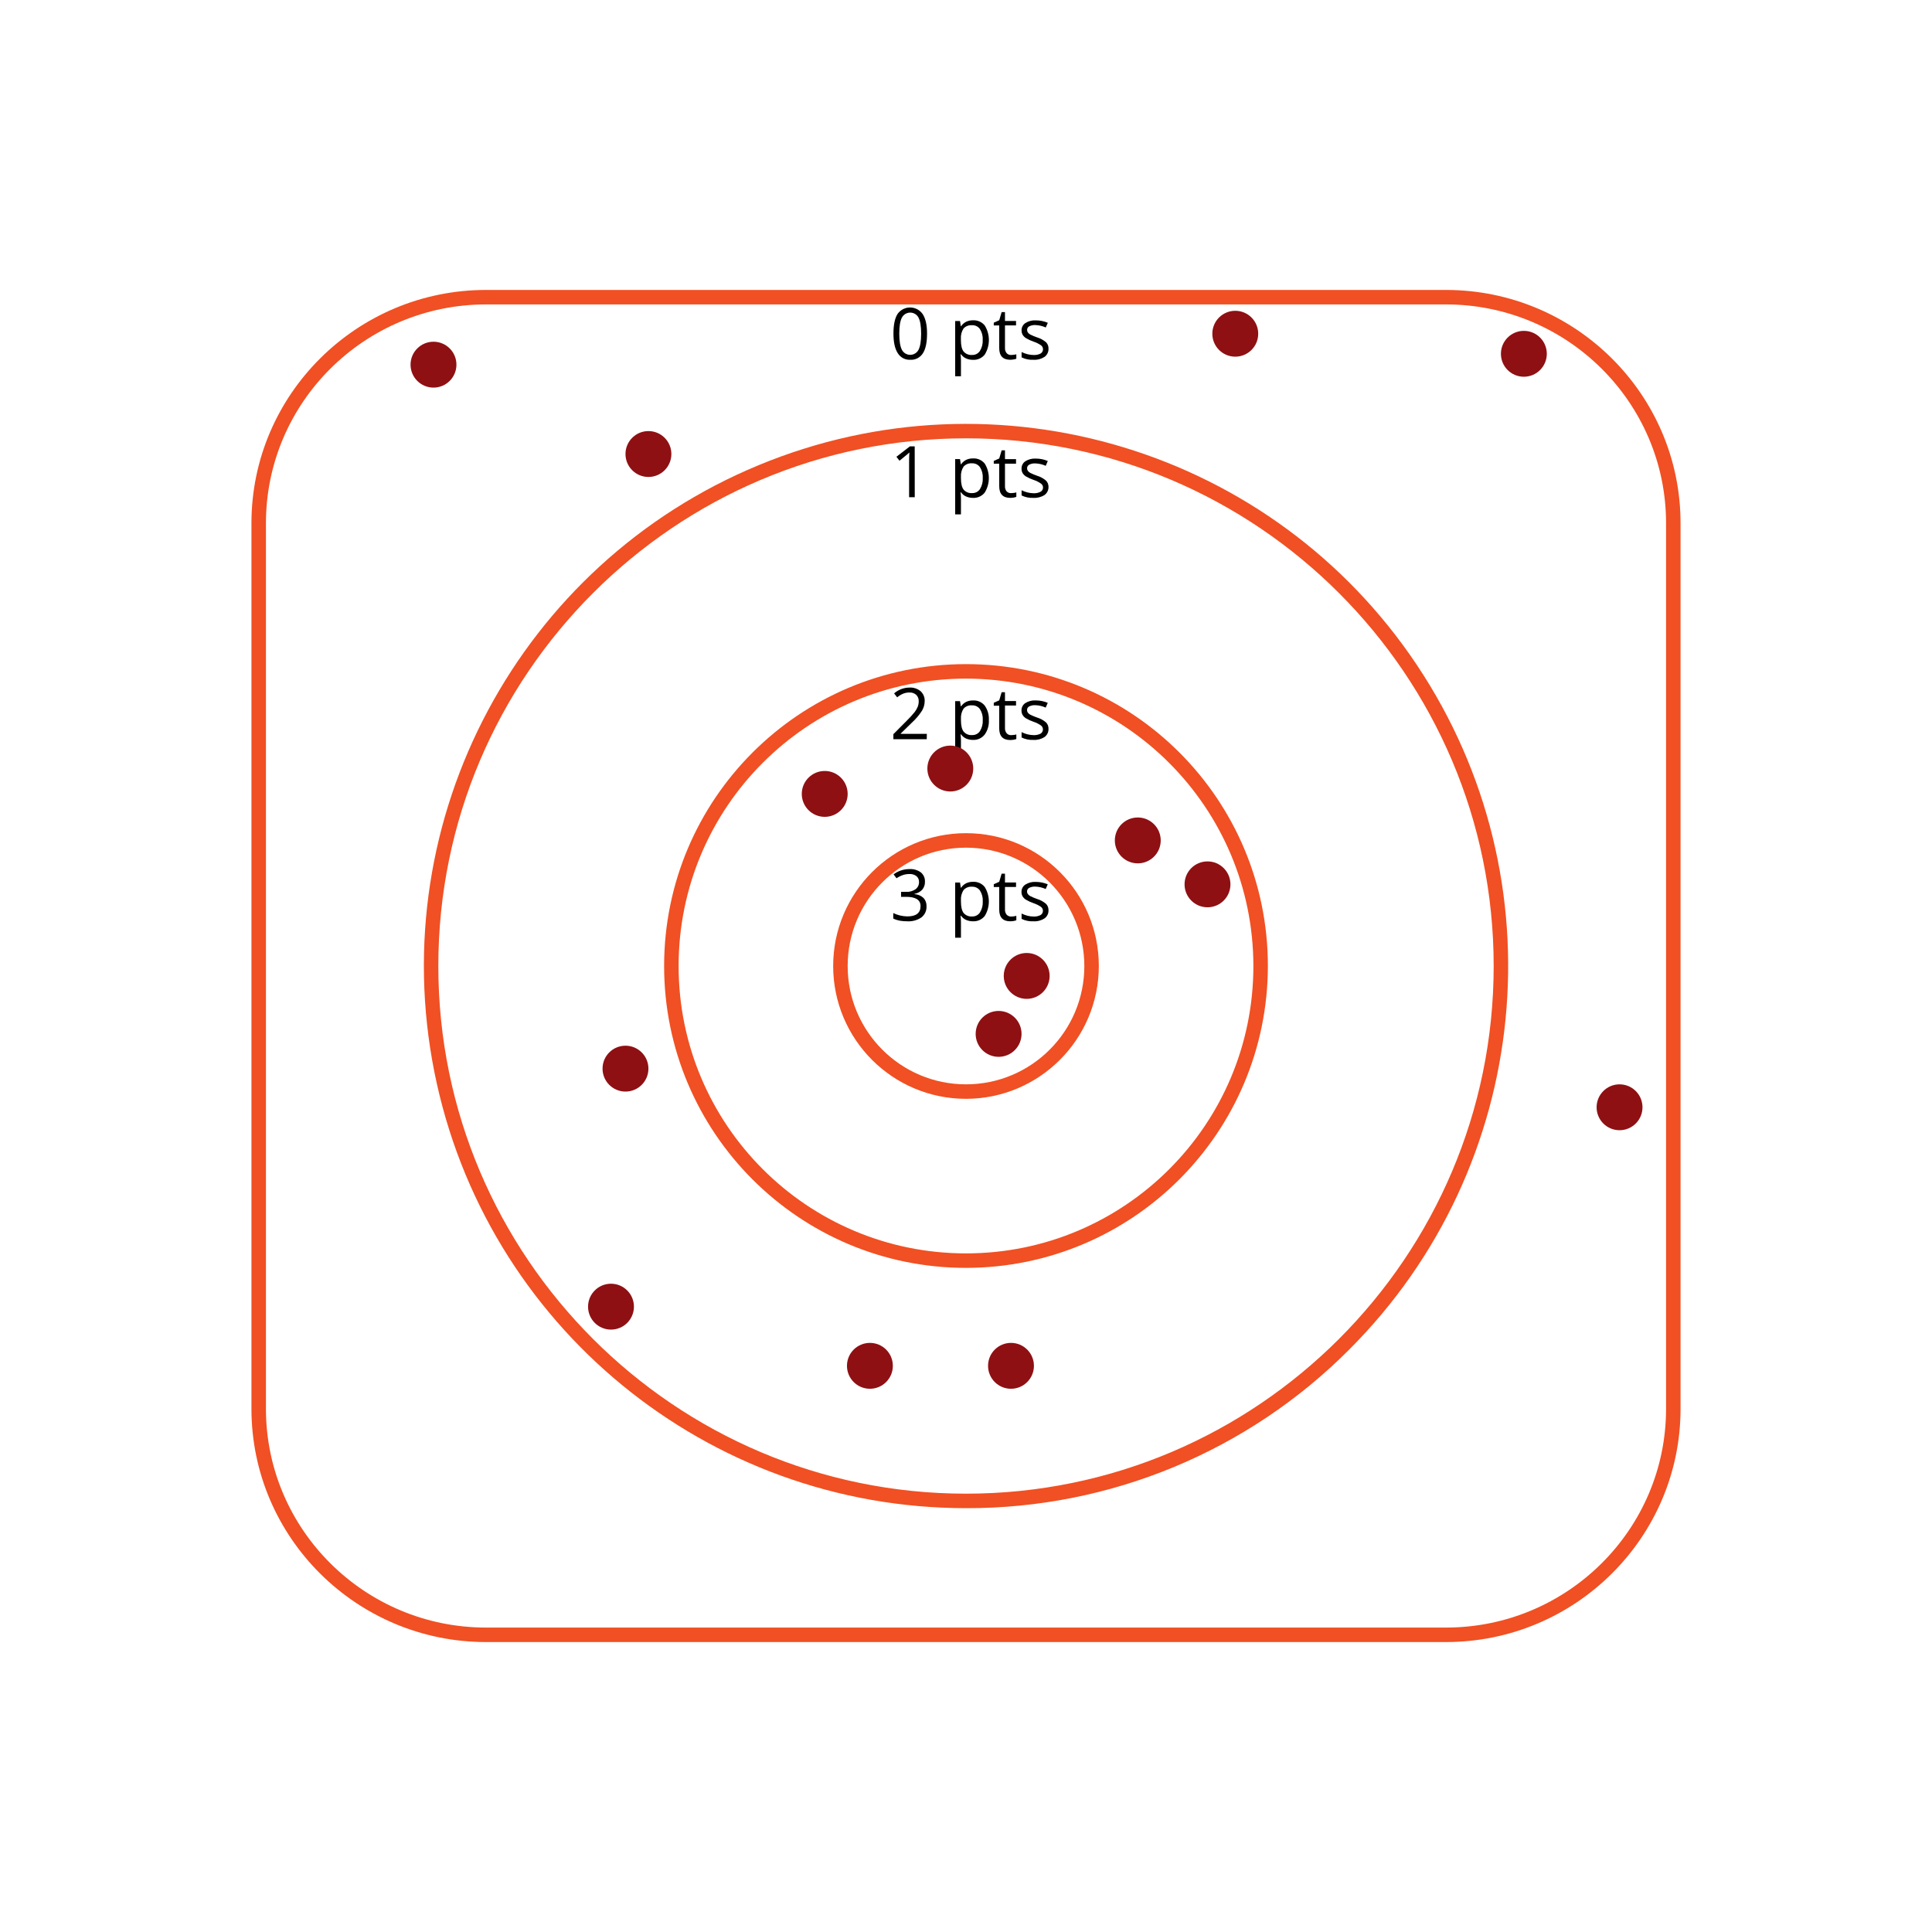
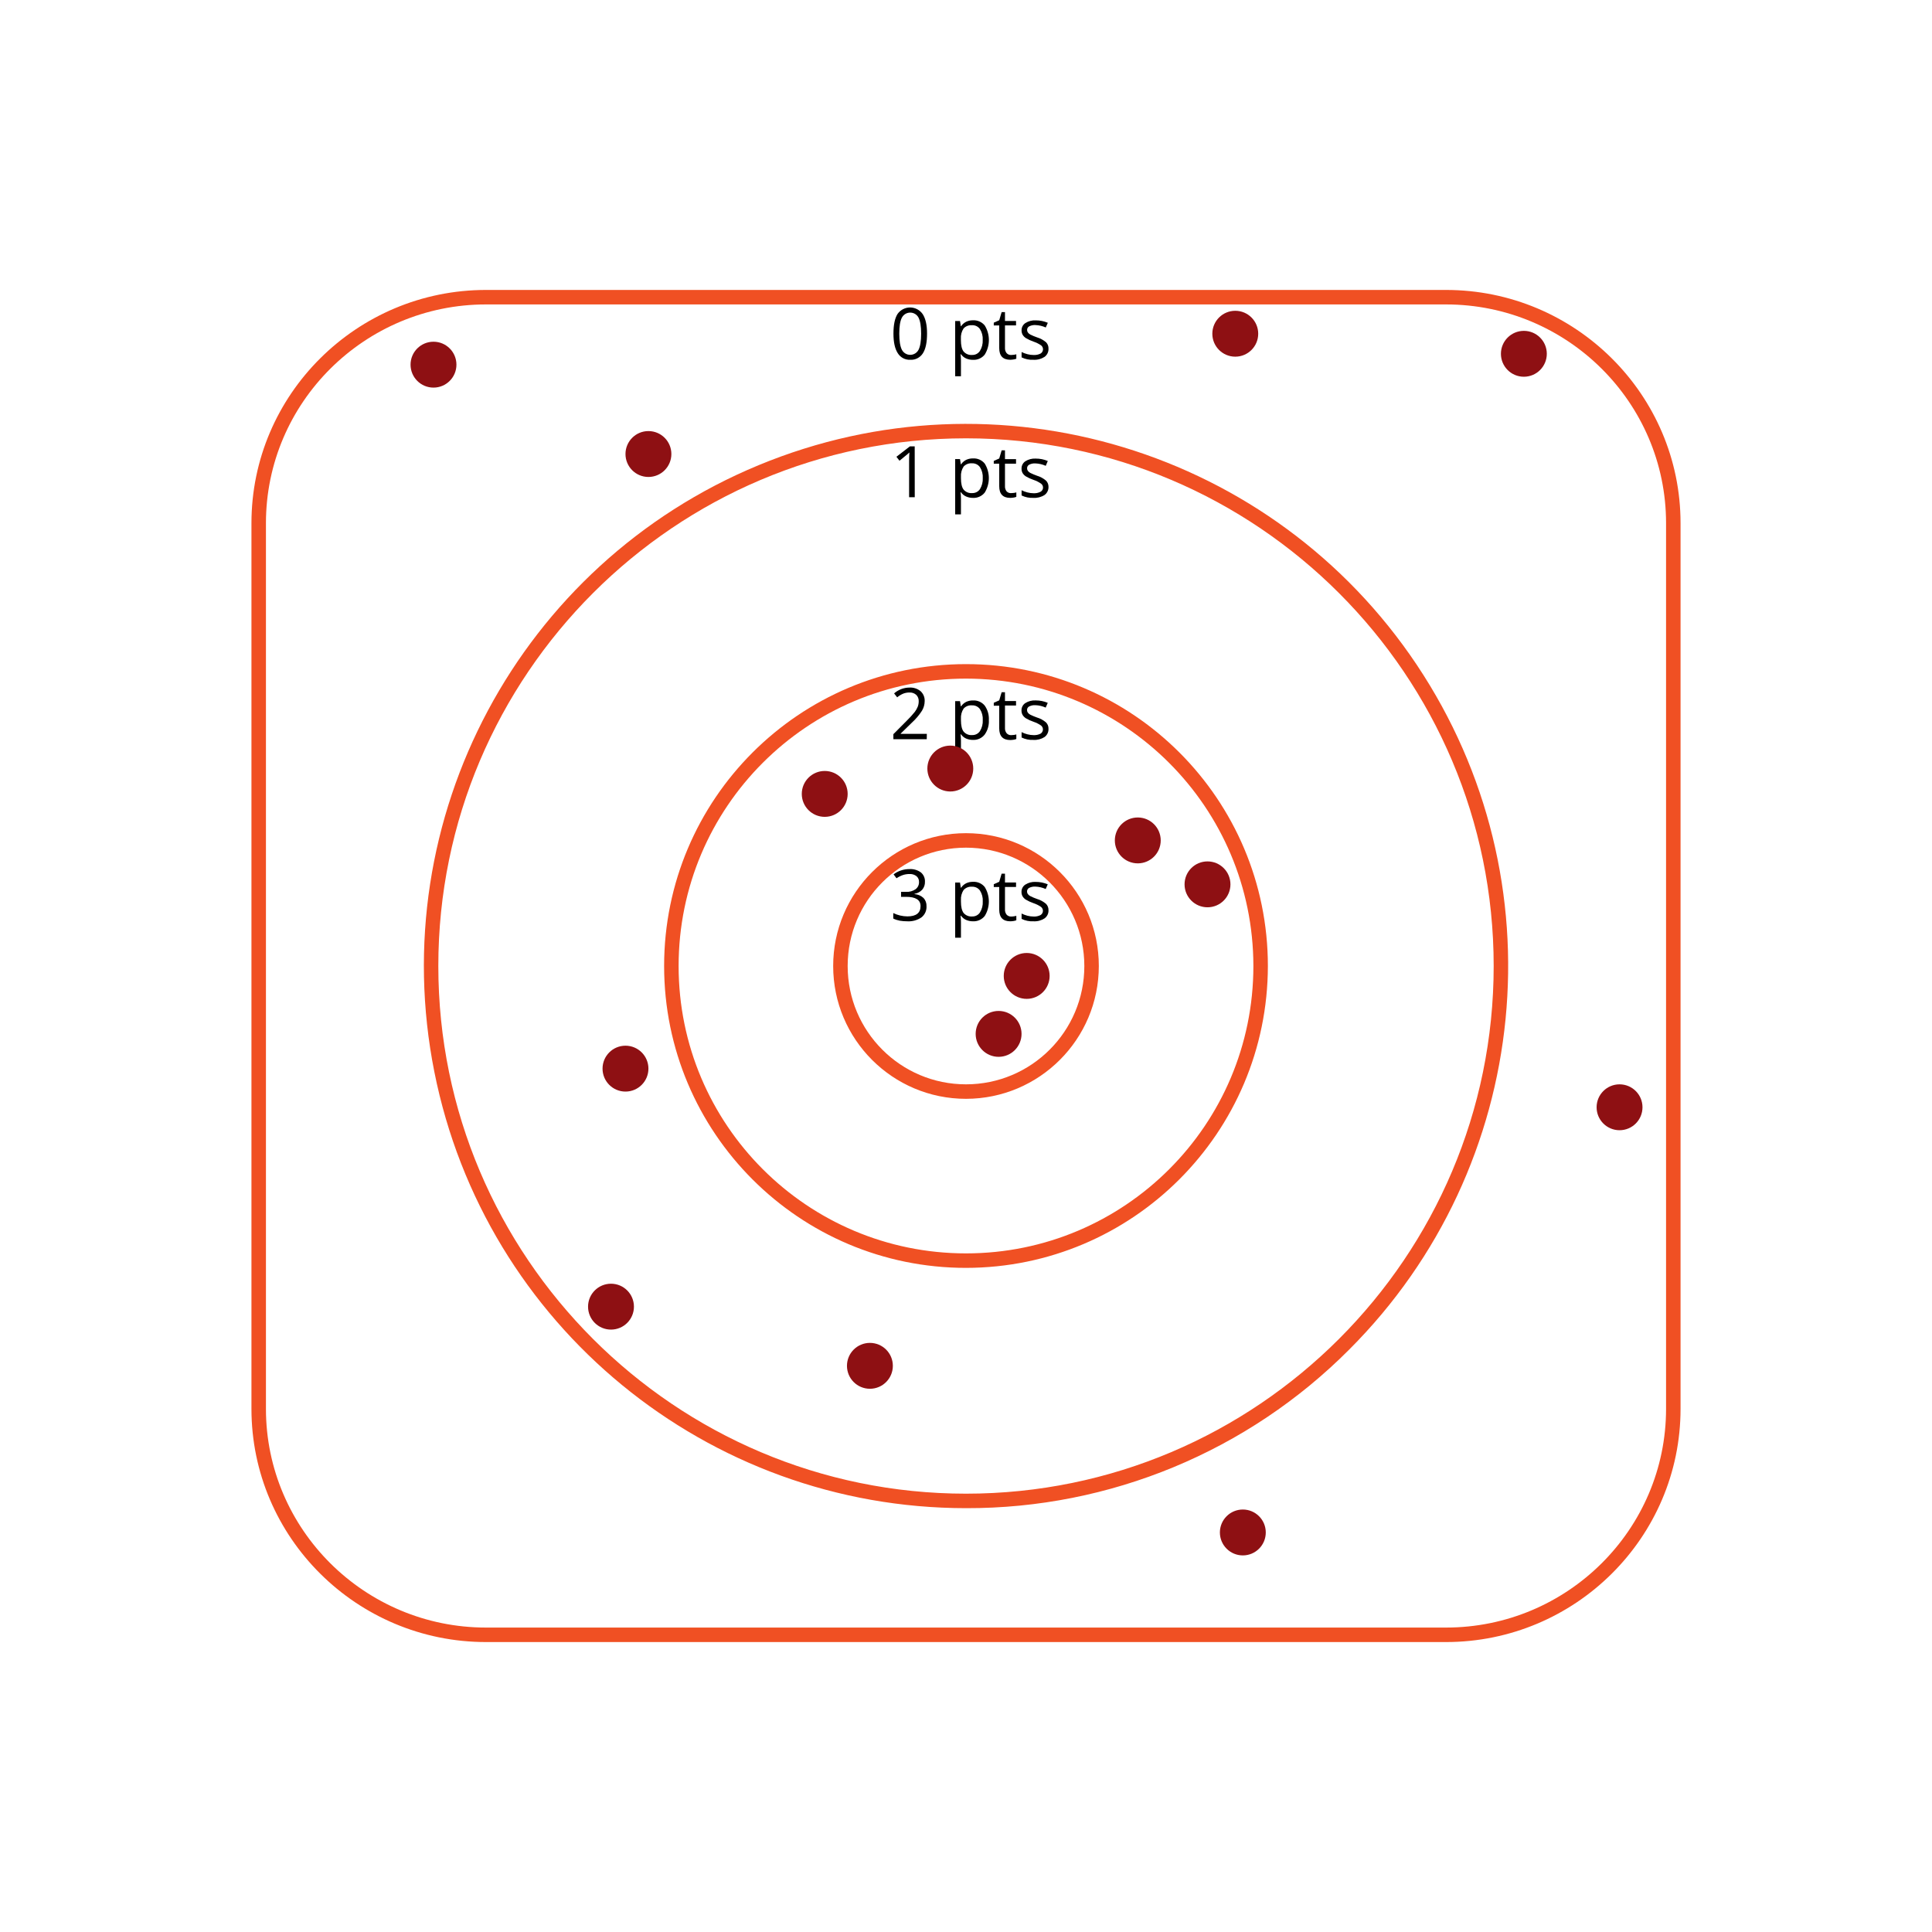
- <svg xmlns="http://www.w3.org/2000/svg" id="Layer_2" data-name="Layer 2" viewBox="0 0 800 800">
+ <svg xmlns="http://www.w3.org/2000/svg" width="800" height="800">
  <defs>
    <style>.cls-1{fill:#f05023;}.cls-2{fill:#8e1013;}</style>
  </defs>
-   <path d="M383.87,138.14c0,3.64-.57,6.35-1.72,8.15a5.82,5.82,0,0,1-5.26,2.69,5.74,5.74,0,0,1-5.16-2.76q-1.77-2.76-1.77-8.08,0-5.49,1.71-8.16a6.35,6.35,0,0,1,10.42.12Q383.88,132.88,383.87,138.14Zm-11.5,0q0,4.59,1.08,6.69a3.88,3.88,0,0,0,6.9,0c.72-1.42,1.07-3.64,1.07-6.66s-.35-5.23-1.07-6.64a3.89,3.89,0,0,0-6.9,0Q372.37,133.56,372.37,138.14Z" />
-   <path d="M402.86,149a6.82,6.82,0,0,1-2.81-.57,5.31,5.31,0,0,1-2.14-1.75h-.17a20.18,20.18,0,0,1,.17,2.62v6.49h-2.39V132.92h2l.33,2.16h.11a5.49,5.49,0,0,1,2.15-1.87,6.4,6.4,0,0,1,2.8-.58,5.87,5.87,0,0,1,4.85,2.14,11.46,11.46,0,0,1,0,12.06A5.86,5.86,0,0,1,402.86,149Zm-.34-14.32A4.25,4.25,0,0,0,399,136a6.88,6.88,0,0,0-1.11,4.26v.53c0,2.22.37,3.8,1.11,4.76a4.23,4.23,0,0,0,3.56,1.43,3.68,3.68,0,0,0,3.2-1.66,7.85,7.85,0,0,0,1.16-4.56,7.54,7.54,0,0,0-1.16-4.52A3.79,3.79,0,0,0,402.52,134.66Z" />
-   <path d="M418.68,147a8,8,0,0,0,1.22-.1,9.53,9.53,0,0,0,.94-.19v1.83a4.55,4.55,0,0,1-1.15.3,7.76,7.76,0,0,1-1.36.13q-4.57,0-4.57-4.82v-9.39H411.5v-1.15l2.26-1,1-3.37h1.38v3.66h4.58v1.85h-4.58v9.29a3.18,3.18,0,0,0,.68,2.18A2.36,2.36,0,0,0,418.68,147Z" />
-   <path d="M434.16,144.39a4,4,0,0,1-1.64,3.39,7.69,7.69,0,0,1-4.61,1.2,9.91,9.91,0,0,1-4.89-1v-2.21a12,12,0,0,0,2.44.9A9.82,9.82,0,0,0,428,147a5.67,5.67,0,0,0,2.88-.6,2.06,2.06,0,0,0,.21-3.4,12.57,12.57,0,0,0-3.12-1.54,17.15,17.15,0,0,1-3.13-1.44,4.32,4.32,0,0,1-1.38-1.38,3.66,3.66,0,0,1-.45-1.86,3.51,3.51,0,0,1,1.57-3,7.25,7.25,0,0,1,4.3-1.12,12.6,12.6,0,0,1,5,1l-.85,1.94a11.48,11.48,0,0,0-4.3-1,5,5,0,0,0-2.56.53,1.66,1.66,0,0,0-.87,1.47,1.78,1.78,0,0,0,.33,1.08,3.1,3.1,0,0,0,1,.85,22,22,0,0,0,2.76,1.16,10.39,10.39,0,0,1,3.79,2.06A3.62,3.62,0,0,1,434.16,144.39Z" />
-   <path d="M378.78,205.88h-2.34v-15q0-1.87.12-3.54c-.2.2-.43.41-.68.63s-1.39,1.16-3.42,2.81l-1.27-1.64,5.57-4.3h2Z" />
-   <path d="M402.86,206.16a6.82,6.82,0,0,1-2.81-.57,5.28,5.28,0,0,1-2.14-1.74h-.17a20.18,20.18,0,0,1,.17,2.62V213h-2.39V190.1h2l.33,2.16h.11a5.65,5.65,0,0,1,2.15-1.87,6.54,6.54,0,0,1,2.8-.57,5.85,5.85,0,0,1,4.85,2.14,11.44,11.44,0,0,1,0,12A5.83,5.83,0,0,1,402.86,206.16Zm-.34-14.31a4.25,4.25,0,0,0-3.5,1.33,6.92,6.92,0,0,0-1.11,4.26V198c0,2.21.37,3.8,1.11,4.75a4.2,4.2,0,0,0,3.56,1.43,3.7,3.7,0,0,0,3.2-1.65,7.87,7.87,0,0,0,1.16-4.56,7.58,7.58,0,0,0-1.16-4.53A3.81,3.81,0,0,0,402.52,191.85Z" />
-   <path d="M418.68,204.19a8,8,0,0,0,1.22-.09,7.05,7.05,0,0,0,.94-.2v1.83a4.11,4.11,0,0,1-1.15.31,8.75,8.75,0,0,1-1.36.12c-3.05,0-4.57-1.6-4.57-4.82V192H411.5v-1.15l2.26-1,1-3.37h1.38v3.65h4.58V192h-4.58v9.28a3.21,3.21,0,0,0,.68,2.19A2.35,2.35,0,0,0,418.68,204.19Z" />
-   <path d="M434.16,201.57a4,4,0,0,1-1.64,3.4,7.76,7.76,0,0,1-4.61,1.19,10,10,0,0,1-4.89-1V203a11.47,11.47,0,0,0,2.44.91,10.25,10.25,0,0,0,2.51.33,5.67,5.67,0,0,0,2.88-.6,2,2,0,0,0,.21-3.39,12.51,12.51,0,0,0-3.12-1.55,17.28,17.28,0,0,1-3.13-1.43,4.34,4.34,0,0,1-1.38-1.39A3.65,3.65,0,0,1,423,194a3.54,3.54,0,0,1,1.57-3,7.32,7.32,0,0,1,4.3-1.11,12.59,12.59,0,0,1,5,1l-.85,2a11.29,11.29,0,0,0-4.3-1,4.89,4.89,0,0,0-2.56.53,1.64,1.64,0,0,0-.87,1.47,1.78,1.78,0,0,0,.33,1.08,3.22,3.22,0,0,0,1,.85,25.66,25.66,0,0,0,2.76,1.16,10.25,10.25,0,0,1,3.79,2.06A3.62,3.62,0,0,1,434.16,201.57Z" />
-   <path d="M383.75,306.1H369.93V304l5.54-5.57a40.54,40.54,0,0,0,3.33-3.66,9.06,9.06,0,0,0,1.21-2.12,6.15,6.15,0,0,0,.41-2.24,3.48,3.48,0,0,0-1-2.66,3.89,3.89,0,0,0-2.83-1,7.07,7.07,0,0,0-2.48.43,9.94,9.94,0,0,0-2.61,1.57l-1.27-1.63a9.7,9.7,0,0,1,6.33-2.41,6.69,6.69,0,0,1,4.65,1.51,5.25,5.25,0,0,1,1.68,4.08,7.84,7.84,0,0,1-1.12,4,25,25,0,0,1-4.2,4.95l-4.61,4.5v.12h10.82Z" />
-   <path d="M402.86,306.38a7,7,0,0,1-2.81-.56,5.39,5.39,0,0,1-2.14-1.75h-.17a20.18,20.18,0,0,1,.17,2.62v6.49h-2.39V290.33h2l.33,2.15h.11a5.65,5.65,0,0,1,2.15-1.87,6.54,6.54,0,0,1,2.8-.57,5.85,5.85,0,0,1,4.85,2.14,9.5,9.5,0,0,1,1.7,6,9.39,9.39,0,0,1-1.73,6A5.83,5.83,0,0,1,402.86,306.38Zm-.34-14.31a4.25,4.25,0,0,0-3.5,1.33,6.92,6.92,0,0,0-1.11,4.26v.54c0,2.21.37,3.8,1.11,4.75a4.2,4.2,0,0,0,3.56,1.43,3.7,3.7,0,0,0,3.2-1.65,7.85,7.85,0,0,0,1.16-4.56,7.58,7.58,0,0,0-1.16-4.53A3.81,3.81,0,0,0,402.52,292.07Z" />
-   <path d="M418.68,304.41a8,8,0,0,0,1.22-.09,7.05,7.05,0,0,0,.94-.2V306a4.11,4.11,0,0,1-1.15.31,8.75,8.75,0,0,1-1.36.12c-3.05,0-4.57-1.6-4.57-4.82v-9.38H411.5V291l2.26-1,1-3.37h1.38v3.66h4.58v1.85h-4.58v9.28a3.21,3.21,0,0,0,.68,2.19A2.35,2.35,0,0,0,418.68,304.41Z" />
-   <path d="M434.16,301.79a4,4,0,0,1-1.64,3.4,7.69,7.69,0,0,1-4.61,1.19,10,10,0,0,1-4.89-1v-2.22a11.47,11.47,0,0,0,2.44.91,10.25,10.25,0,0,0,2.51.33,5.79,5.79,0,0,0,2.88-.59,2.06,2.06,0,0,0,.21-3.4,12.51,12.51,0,0,0-3.12-1.55,16.6,16.6,0,0,1-3.13-1.43,4.34,4.34,0,0,1-1.38-1.39,3.62,3.62,0,0,1-.45-1.85,3.54,3.54,0,0,1,1.57-3.05,7.32,7.32,0,0,1,4.3-1.11,12.59,12.59,0,0,1,5,1L433,293a11.29,11.29,0,0,0-4.3-1,5,5,0,0,0-2.56.53,1.64,1.64,0,0,0-.87,1.47,1.78,1.78,0,0,0,.33,1.08,3.22,3.22,0,0,0,1,.85,25.66,25.66,0,0,0,2.76,1.16,10.25,10.25,0,0,1,3.79,2.06A3.62,3.62,0,0,1,434.16,301.79Z" />
-   <path d="M383,365.11a4.78,4.78,0,0,1-1.13,3.3,5.68,5.68,0,0,1-3.2,1.71v.12a6,6,0,0,1,3.76,1.61,4.75,4.75,0,0,1,1.22,3.39,5.52,5.52,0,0,1-2.09,4.63,9.46,9.46,0,0,1-5.92,1.62,17.87,17.87,0,0,1-3.06-.25,10.56,10.56,0,0,1-2.7-.89v-2.27a13.67,13.67,0,0,0,5.84,1.38c3.64,0,5.46-1.43,5.46-4.27,0-2.56-2-3.83-6-3.83h-2.07V369.3h2.1a6.29,6.29,0,0,0,3.9-1.09,3.56,3.56,0,0,0,1.44-3,3,3,0,0,0-1.06-2.42,4.37,4.37,0,0,0-2.87-.88,8.79,8.79,0,0,0-2.6.38,11.76,11.76,0,0,0-2.8,1.38l-1.2-1.61a10,10,0,0,1,3-1.61,10.85,10.85,0,0,1,3.56-.58,7.33,7.33,0,0,1,4.77,1.4A4.73,4.73,0,0,1,383,365.11Z" />
-   <path d="M402.86,381.49a6.82,6.82,0,0,1-2.81-.57,5.31,5.31,0,0,1-2.14-1.75h-.17a20.18,20.18,0,0,1,.17,2.62v6.49h-2.39V365.43h2l.33,2.16h.11a5.49,5.49,0,0,1,2.15-1.87,6.4,6.4,0,0,1,2.8-.58,5.85,5.85,0,0,1,4.85,2.15,11.44,11.44,0,0,1,0,12A5.86,5.86,0,0,1,402.86,381.49Zm-.34-14.32a4.25,4.25,0,0,0-3.5,1.34,6.88,6.88,0,0,0-1.11,4.26v.53c0,2.22.37,3.8,1.11,4.76a4.23,4.23,0,0,0,3.56,1.43,3.68,3.68,0,0,0,3.2-1.66,7.85,7.85,0,0,0,1.16-4.56,7.56,7.56,0,0,0-1.16-4.52A3.81,3.81,0,0,0,402.52,367.17Z" />
-   <path d="M418.68,379.52a6.93,6.93,0,0,0,1.22-.1,7.29,7.29,0,0,0,.94-.19v1.83a4.94,4.94,0,0,1-1.15.31,8.75,8.75,0,0,1-1.36.12q-4.57,0-4.57-4.82v-9.38H411.5v-1.16l2.26-1,1-3.37h1.38v3.66h4.58v1.86h-4.58v9.28a3.16,3.16,0,0,0,.68,2.18A2.36,2.36,0,0,0,418.68,379.52Z" />
-   <path d="M434.16,376.9a3.94,3.94,0,0,1-1.64,3.39,7.69,7.69,0,0,1-4.61,1.2,9.91,9.91,0,0,1-4.89-1v-2.21a12.66,12.66,0,0,0,2.44.91,10.25,10.25,0,0,0,2.51.33,5.67,5.67,0,0,0,2.88-.6,2.06,2.06,0,0,0,.21-3.4,12.57,12.57,0,0,0-3.12-1.54,17.15,17.15,0,0,1-3.13-1.44,4.32,4.32,0,0,1-1.38-1.38,3.66,3.66,0,0,1-.45-1.86,3.51,3.51,0,0,1,1.57-3,7.25,7.25,0,0,1,4.3-1.12,12.6,12.6,0,0,1,5,1l-.85,1.94a11.48,11.48,0,0,0-4.3-1,5,5,0,0,0-2.56.53,1.66,1.66,0,0,0-.87,1.47,1.78,1.78,0,0,0,.33,1.08,3.1,3.1,0,0,0,1,.85,23.23,23.23,0,0,0,2.76,1.17,10.26,10.26,0,0,1,3.79,2.05A3.62,3.62,0,0,1,434.16,376.9Z" />
-   <path class="cls-1" d="M598.75,679.94H201.25c-53.56,0-97.13-43.33-97.13-96.58V216.64c0-53.25,43.57-96.58,97.13-96.58h397.5c53.56,0,97.13,43.33,97.13,96.58V583.36C695.88,636.61,652.31,679.94,598.75,679.94ZM201.25,126.06c-50.25,0-91.13,40.63-91.13,90.58V583.36c0,49.95,40.88,90.58,91.13,90.58h397.5c50.25,0,91.13-40.63,91.13-90.58V216.64c0-49.95-40.88-90.58-91.13-90.58Z" />
-   <path class="cls-1" d="M400,624.5a224.48,224.48,0,1,1,158.75-65.75A223.05,223.05,0,0,1,400,624.5Zm0-443c-120.48,0-218.5,98-218.5,218.5s98,218.5,218.5,218.5,218.5-98,218.5-218.5S520.48,181.5,400,181.5Z" />
-   <path class="cls-1" d="M400,525A125,125,0,1,1,525,400,125.14,125.14,0,0,1,400,525Zm0-244A119,119,0,1,0,519,400,119.13,119.13,0,0,0,400,281Z" />
-   <path class="cls-1" d="M400,455a55,55,0,1,1,55-55A55.06,55.06,0,0,1,400,455Zm0-104a49,49,0,1,0,49,49A49.05,49.05,0,0,0,400,351Z" />
-   <circle class="cls-2" cx="179.5" cy="151" r="9.5" />
-   <circle class="cls-2" cx="631" cy="146.5" r="9.5" />
-   <circle class="cls-2" cx="670.62" cy="458.5" r="9.5" />
-   <circle class="cls-2" cx="511.5" cy="138.19" r="9.5" />
-   <circle class="cls-2" cx="500" cy="366.19" r="9.5" />
-   <circle class="cls-2" cx="471.13" cy="348" r="9.5" />
-   <circle class="cls-2" cx="418.63" cy="565.56" r="9.5" />
-   <circle class="cls-2" cx="393.5" cy="318.24" r="9.5" />
-   <circle class="cls-2" cx="425.13" cy="404.11" r="9.5" />
-   <circle class="cls-2" cx="268.5" cy="188" r="9.5" />
-   <circle class="cls-2" cx="341.5" cy="328.74" r="9.5" />
-   <circle class="cls-2" cx="253" cy="541.06" r="9.5" />
-   <circle class="cls-2" cx="259" cy="442.5" r="9.5" />
-   <circle class="cls-2" cx="360.21" cy="565.56" r="9.5" />
-   <circle class="cls-2" cx="413.5" cy="428.11" r="9.5" />
+   <g>
+     <rect fill="none" id="canvas_background" height="802" width="802" y="-1" x="-1" />
+   </g>
+   <g>
+     <path id="svg_1" d="m383.87,138.14c0,3.64 -0.57,6.35 -1.72,8.15a5.82,5.82 0 0 1 -5.26,2.69a5.74,5.74 0 0 1 -5.16,-2.76q-1.77,-2.76 -1.77,-8.08q0,-5.49 1.71,-8.16a6.35,6.35 0 0 1 10.42,0.12q1.79,2.78 1.78,8.04zm-11.5,0q0,4.59 1.08,6.69a3.88,3.88 0 0 0 6.9,0c0.72,-1.42 1.07,-3.64 1.07,-6.66s-0.35,-5.23 -1.07,-6.64a3.89,3.89 0 0 0 -6.9,0q-1.08,2.03 -1.08,6.61z" />
+     <path id="svg_2" d="m402.86,149a6.82,6.82 0 0 1 -2.81,-0.57a5.31,5.31 0 0 1 -2.14,-1.75l-0.17,0a20.18,20.18 0 0 1 0.17,2.62l0,6.49l-2.39,0l0,-22.87l2,0l0.33,2.16l0.11,0a5.49,5.49 0 0 1 2.15,-1.87a6.4,6.4 0 0 1 2.8,-0.58a5.87,5.87 0 0 1 4.85,2.14a11.46,11.46 0 0 1 0,12.06a5.86,5.86 0 0 1 -4.9,2.17zm-0.34,-14.32a4.25,4.25 0 0 0 -3.52,1.32a6.88,6.88 0 0 0 -1.11,4.26l0,0.53c0,2.22 0.37,3.8 1.11,4.76a4.23,4.23 0 0 0 3.56,1.43a3.68,3.68 0 0 0 3.2,-1.66a7.85,7.85 0 0 0 1.16,-4.56a7.54,7.54 0 0 0 -1.16,-4.52a3.79,3.79 0 0 0 -3.24,-1.58l0,0.02z" />
+     <path id="svg_3" d="m418.68,147a8,8 0 0 0 1.22,-0.1a9.53,9.53 0 0 0 0.94,-0.19l0,1.83a4.55,4.55 0 0 1 -1.15,0.3a7.76,7.76 0 0 1 -1.36,0.13q-4.57,0 -4.57,-4.82l0,-9.39l-2.26,0l0,-1.15l2.26,-1l1,-3.37l1.38,0l0,3.66l4.58,0l0,1.85l-4.58,0l0,9.29a3.18,3.18 0 0 0 0.68,2.18a2.36,2.36 0 0 0 1.86,0.78z" />
+     <path id="svg_4" d="m434.16,144.39a4,4 0 0 1 -1.64,3.39a7.69,7.69 0 0 1 -4.61,1.2a9.91,9.91 0 0 1 -4.89,-1l0,-2.21a12,12 0 0 0 2.44,0.9a9.82,9.82 0 0 0 2.54,0.33a5.67,5.67 0 0 0 2.88,-0.6a2.06,2.06 0 0 0 0.21,-3.4a12.57,12.57 0 0 0 -3.12,-1.54a17.15,17.15 0 0 1 -3.13,-1.44a4.32,4.32 0 0 1 -1.38,-1.38a3.66,3.66 0 0 1 -0.45,-1.86a3.51,3.51 0 0 1 1.57,-3a7.25,7.25 0 0 1 4.3,-1.12a12.6,12.6 0 0 1 5,1l-0.85,1.94a11.48,11.48 0 0 0 -4.3,-1a5,5 0 0 0 -2.56,0.53a1.66,1.66 0 0 0 -0.87,1.47a1.78,1.78 0 0 0 0.33,1.08a3.1,3.1 0 0 0 1,0.85a22,22 0 0 0 2.76,1.16a10.39,10.39 0 0 1 3.79,2.06a3.62,3.62 0 0 1 0.98,2.64z" />
+     <path id="svg_5" d="m378.78,205.88l-2.34,0l0,-15q0,-1.87 0.12,-3.54c-0.2,0.2 -0.43,0.41 -0.68,0.63s-1.39,1.16 -3.42,2.81l-1.27,-1.64l5.57,-4.3l2,0l0.02,21.04z" />
+     <path id="svg_6" d="m402.86,206.16a6.82,6.82 0 0 1 -2.81,-0.57a5.28,5.28 0 0 1 -2.14,-1.74l-0.17,0a20.18,20.18 0 0 1 0.17,2.62l0,6.53l-2.39,0l0,-22.9l2,0l0.33,2.16l0.11,0a5.65,5.65 0 0 1 2.15,-1.87a6.54,6.54 0 0 1 2.8,-0.57a5.85,5.85 0 0 1 4.85,2.14a11.44,11.44 0 0 1 0,12a5.83,5.83 0 0 1 -4.9,2.2zm-0.34,-14.31a4.25,4.25 0 0 0 -3.5,1.33a6.92,6.92 0 0 0 -1.11,4.26l0,0.56c0,2.21 0.37,3.8 1.11,4.75a4.2,4.2 0 0 0 3.56,1.43a3.7,3.7 0 0 0 3.2,-1.65a7.87,7.87 0 0 0 1.16,-4.56a7.58,7.58 0 0 0 -1.16,-4.53a3.81,3.81 0 0 0 -3.26,-1.59z" />
+     <path id="svg_7" d="m418.68,204.19a8,8 0 0 0 1.22,-0.09a7.05,7.05 0 0 0 0.94,-0.2l0,1.83a4.11,4.11 0 0 1 -1.15,0.31a8.75,8.75 0 0 1 -1.36,0.12c-3.05,0 -4.57,-1.6 -4.57,-4.82l0,-9.34l-2.26,0l0,-1.15l2.26,-1l1,-3.37l1.38,0l0,3.65l4.58,0l0,1.87l-4.58,0l0,9.28a3.21,3.21 0 0 0 0.68,2.19a2.35,2.35 0 0 0 1.86,0.72z" />
+     <path id="svg_8" d="m434.16,201.57a4,4 0 0 1 -1.64,3.4a7.76,7.76 0 0 1 -4.61,1.19a10,10 0 0 1 -4.89,-1l0,-2.16a11.47,11.47 0 0 0 2.44,0.91a10.25,10.25 0 0 0 2.51,0.33a5.67,5.67 0 0 0 2.88,-0.6a2,2 0 0 0 0.21,-3.39a12.51,12.51 0 0 0 -3.12,-1.55a17.28,17.28 0 0 1 -3.13,-1.43a4.34,4.34 0 0 1 -1.38,-1.39a3.65,3.65 0 0 1 -0.43,-1.88a3.54,3.54 0 0 1 1.57,-3a7.32,7.32 0 0 1 4.3,-1.11a12.59,12.59 0 0 1 5,1l-0.85,2a11.29,11.29 0 0 0 -4.3,-1a4.89,4.89 0 0 0 -2.56,0.53a1.64,1.64 0 0 0 -0.87,1.47a1.78,1.78 0 0 0 0.33,1.08a3.22,3.22 0 0 0 1,0.85a25.66,25.66 0 0 0 2.76,1.16a10.25,10.25 0 0 1 3.79,2.06a3.62,3.62 0 0 1 0.99,2.53z" />
+     <path id="svg_9" d="m383.75,306.1l-13.82,0l0,-2.1l5.54,-5.57a40.54,40.54 0 0 0 3.33,-3.66a9.06,9.06 0 0 0 1.21,-2.12a6.15,6.15 0 0 0 0.41,-2.24a3.48,3.48 0 0 0 -1,-2.66a3.89,3.89 0 0 0 -2.83,-1a7.07,7.07 0 0 0 -2.48,0.43a9.94,9.94 0 0 0 -2.61,1.57l-1.27,-1.63a9.7,9.7 0 0 1 6.33,-2.41a6.69,6.69 0 0 1 4.65,1.51a5.25,5.25 0 0 1 1.68,4.08a7.84,7.84 0 0 1 -1.12,4a25,25 0 0 1 -4.2,4.95l-4.61,4.5l0,0.12l10.82,0l-0.03,2.23z" />
+     <path id="svg_10" d="m402.86,306.38a7,7 0 0 1 -2.81,-0.56a5.39,5.39 0 0 1 -2.14,-1.75l-0.17,0a20.18,20.18 0 0 1 0.17,2.62l0,6.49l-2.39,0l0,-22.85l2,0l0.33,2.15l0.11,0a5.65,5.65 0 0 1 2.15,-1.87a6.54,6.54 0 0 1 2.8,-0.57a5.85,5.85 0 0 1 4.85,2.14a9.5,9.5 0 0 1 1.7,6a9.39,9.39 0 0 1 -1.73,6a5.83,5.83 0 0 1 -4.87,2.2zm-0.34,-14.31a4.25,4.25 0 0 0 -3.5,1.33a6.92,6.92 0 0 0 -1.11,4.26l0,0.54c0,2.21 0.37,3.8 1.11,4.75a4.2,4.2 0 0 0 3.56,1.43a3.7,3.7 0 0 0 3.2,-1.65a7.85,7.85 0 0 0 1.16,-4.56a7.58,7.58 0 0 0 -1.16,-4.53a3.81,3.81 0 0 0 -3.26,-1.57z" />
+     <path id="svg_11" d="m418.68,304.41a8,8 0 0 0 1.22,-0.09a7.05,7.05 0 0 0 0.94,-0.2l0,1.88a4.11,4.11 0 0 1 -1.15,0.31a8.75,8.75 0 0 1 -1.36,0.12c-3.05,0 -4.57,-1.6 -4.57,-4.82l0,-9.38l-2.26,0l0,-1.23l2.26,-1l1,-3.37l1.38,0l0,3.66l4.58,0l0,1.85l-4.58,0l0,9.28a3.21,3.21 0 0 0 0.68,2.19a2.35,2.35 0 0 0 1.86,0.8z" />
+     <path id="svg_12" d="m434.16,301.79a4,4 0 0 1 -1.64,3.4a7.69,7.69 0 0 1 -4.61,1.19a10,10 0 0 1 -4.89,-1l0,-2.22a11.47,11.47 0 0 0 2.44,0.91a10.25,10.25 0 0 0 2.51,0.33a5.79,5.79 0 0 0 2.88,-0.59a2.06,2.06 0 0 0 0.21,-3.4a12.51,12.51 0 0 0 -3.12,-1.55a16.6,16.6 0 0 1 -3.13,-1.43a4.34,4.34 0 0 1 -1.38,-1.39a3.62,3.62 0 0 1 -0.45,-1.85a3.54,3.54 0 0 1 1.57,-3.05a7.32,7.32 0 0 1 4.3,-1.11a12.59,12.59 0 0 1 5,1l-0.85,1.97a11.29,11.29 0 0 0 -4.3,-1a5,5 0 0 0 -2.56,0.53a1.64,1.64 0 0 0 -0.87,1.47a1.78,1.78 0 0 0 0.33,1.08a3.22,3.22 0 0 0 1,0.85a25.66,25.66 0 0 0 2.76,1.16a10.25,10.25 0 0 1 3.79,2.06a3.62,3.62 0 0 1 1.01,2.64z" />
+     <path id="svg_13" d="m383,365.11a4.78,4.78 0 0 1 -1.13,3.3a5.68,5.68 0 0 1 -3.2,1.71l0,0.12a6,6 0 0 1 3.76,1.61a4.75,4.75 0 0 1 1.22,3.39a5.52,5.52 0 0 1 -2.09,4.63a9.46,9.46 0 0 1 -5.92,1.62a17.87,17.87 0 0 1 -3.06,-0.25a10.56,10.56 0 0 1 -2.7,-0.89l0,-2.27a13.67,13.67 0 0 0 5.84,1.38c3.64,0 5.46,-1.43 5.46,-4.27c0,-2.56 -2,-3.83 -6,-3.83l-2.07,0l0,-2.06l2.1,0a6.29,6.29 0 0 0 3.9,-1.09a3.56,3.56 0 0 0 1.44,-3a3,3 0 0 0 -1.06,-2.42a4.37,4.37 0 0 0 -2.87,-0.88a8.79,8.79 0 0 0 -2.6,0.38a11.76,11.76 0 0 0 -2.8,1.38l-1.2,-1.61a10,10 0 0 1 3,-1.61a10.85,10.85 0 0 1 3.56,-0.58a7.33,7.33 0 0 1 4.77,1.4a4.73,4.73 0 0 1 1.65,3.84z" />
+     <path id="svg_14" d="m402.86,381.49a6.82,6.82 0 0 1 -2.81,-0.57a5.31,5.31 0 0 1 -2.14,-1.75l-0.17,0a20.18,20.18 0 0 1 0.17,2.62l0,6.49l-2.39,0l0,-22.85l2,0l0.33,2.16l0.11,0a5.49,5.49 0 0 1 2.15,-1.87a6.4,6.4 0 0 1 2.8,-0.58a5.85,5.85 0 0 1 4.85,2.15a11.44,11.44 0 0 1 0,12a5.86,5.86 0 0 1 -4.9,2.2zm-0.34,-14.32a4.25,4.25 0 0 0 -3.5,1.34a6.88,6.88 0 0 0 -1.11,4.26l0,0.53c0,2.22 0.37,3.8 1.11,4.76a4.23,4.23 0 0 0 3.56,1.43a3.68,3.68 0 0 0 3.2,-1.66a7.85,7.85 0 0 0 1.16,-4.56a7.56,7.56 0 0 0 -1.16,-4.52a3.81,3.81 0 0 0 -3.26,-1.58z" />
+     <path id="svg_15" d="m418.68,379.52a6.93,6.93 0 0 0 1.22,-0.1a7.29,7.29 0 0 0 0.94,-0.19l0,1.83a4.94,4.94 0 0 1 -1.15,0.31a8.75,8.75 0 0 1 -1.36,0.12q-4.57,0 -4.57,-4.82l0,-9.38l-2.26,0l0,-1.16l2.26,-1l1,-3.37l1.38,0l0,3.66l4.58,0l0,1.86l-4.58,0l0,9.28a3.16,3.16 0 0 0 0.68,2.18a2.36,2.36 0 0 0 1.86,0.78z" />
+     <path id="svg_16" d="m434.16,376.9a3.94,3.94 0 0 1 -1.64,3.39a7.69,7.69 0 0 1 -4.61,1.2a9.91,9.91 0 0 1 -4.89,-1l0,-2.21a12.66,12.66 0 0 0 2.44,0.91a10.25,10.25 0 0 0 2.51,0.33a5.67,5.67 0 0 0 2.88,-0.6a2.06,2.06 0 0 0 0.21,-3.4a12.57,12.57 0 0 0 -3.12,-1.54a17.15,17.15 0 0 1 -3.13,-1.44a4.32,4.32 0 0 1 -1.38,-1.38a3.66,3.66 0 0 1 -0.45,-1.86a3.51,3.51 0 0 1 1.57,-3a7.25,7.25 0 0 1 4.3,-1.12a12.6,12.6 0 0 1 5,1l-0.85,1.94a11.48,11.48 0 0 0 -4.3,-1a5,5 0 0 0 -2.56,0.53a1.66,1.66 0 0 0 -0.87,1.47a1.78,1.78 0 0 0 0.33,1.08a3.1,3.1 0 0 0 1,0.85a23.23,23.23 0 0 0 2.76,1.17a10.26,10.26 0 0 1 3.79,2.05a3.62,3.62 0 0 1 1.01,2.63z" />
+     <path id="svg_17" d="m598.75,679.94l-397.5,0c-53.56,0 -97.13,-43.33 -97.13,-96.58l0,-366.72c0,-53.25 43.57,-96.58 97.13,-96.58l397.5,0c53.56,0 97.13,43.33 97.13,96.58l0,366.72c0,53.25 -43.57,96.58 -97.13,96.58zm-397.5,-553.88c-50.25,0 -91.13,40.63 -91.13,90.58l0,366.72c0,49.95 40.88,90.58 91.13,90.58l397.5,0c50.25,0 91.13,-40.63 91.13,-90.58l0,-366.72c0,-49.95 -40.88,-90.58 -91.13,-90.58l-397.5,0z" class="cls-1" />
+     <path id="svg_18" d="m400,624.5a224.48,224.48 0 1 1 158.75,-65.75a223.05,223.05 0 0 1 -158.75,65.75zm0,-443c-120.48,0 -218.5,98 -218.5,218.5s98,218.5 218.5,218.5s218.5,-98 218.5,-218.5s-98.02,-218.5 -218.5,-218.5z" class="cls-1" />
+     <path id="svg_19" d="m400,525a125,125 0 1 1 125,-125a125.14,125.14 0 0 1 -125,125zm0,-244a119,119 0 1 0 119,119a119.13,119.13 0 0 0 -119,-119z" class="cls-1" />
+     <path id="svg_20" d="m400,455a55,55 0 1 1 55,-55a55.06,55.06 0 0 1 -55,55zm0,-104a49,49 0 1 0 49,49a49.05,49.05 0 0 0 -49,-49z" class="cls-1" />
+     <circle id="svg_21" r="9.5" cy="151" cx="179.5" class="cls-2" />
+     <circle id="svg_22" r="9.5" cy="146.5" cx="631" class="cls-2" />
+     <circle id="svg_23" r="9.5" cy="458.5" cx="670.62" class="cls-2" />
+     <circle id="svg_24" r="9.5" cy="138.19" cx="511.5" class="cls-2" />
+     <circle id="svg_25" r="9.5" cy="366.19" cx="500" class="cls-2" />
+     <circle id="svg_26" r="9.5" cy="348" cx="471.13" class="cls-2" />
+     <circle id="svg_27" r="9.5" cy="634.56" cx="514.63" class="cls-2" />
+     <circle id="svg_28" r="9.5" cy="318.24" cx="393.5" class="cls-2" />
+     <circle id="svg_29" r="9.5" cy="404.11" cx="425.13" class="cls-2" />
+     <circle id="svg_30" r="9.5" cy="188" cx="268.5" class="cls-2" />
+     <circle id="svg_31" r="9.5" cy="328.74" cx="341.5" class="cls-2" />
+     <circle id="svg_32" r="9.5" cy="541.06" cx="253" class="cls-2" />
+     <circle id="svg_33" r="9.5" cy="442.5" cx="259" class="cls-2" />
+     <circle id="svg_34" r="9.5" cy="565.56" cx="360.21" class="cls-2" />
+     <circle id="svg_35" r="9.5" cy="428.11" cx="413.5" class="cls-2" />
+   </g>
</svg>
